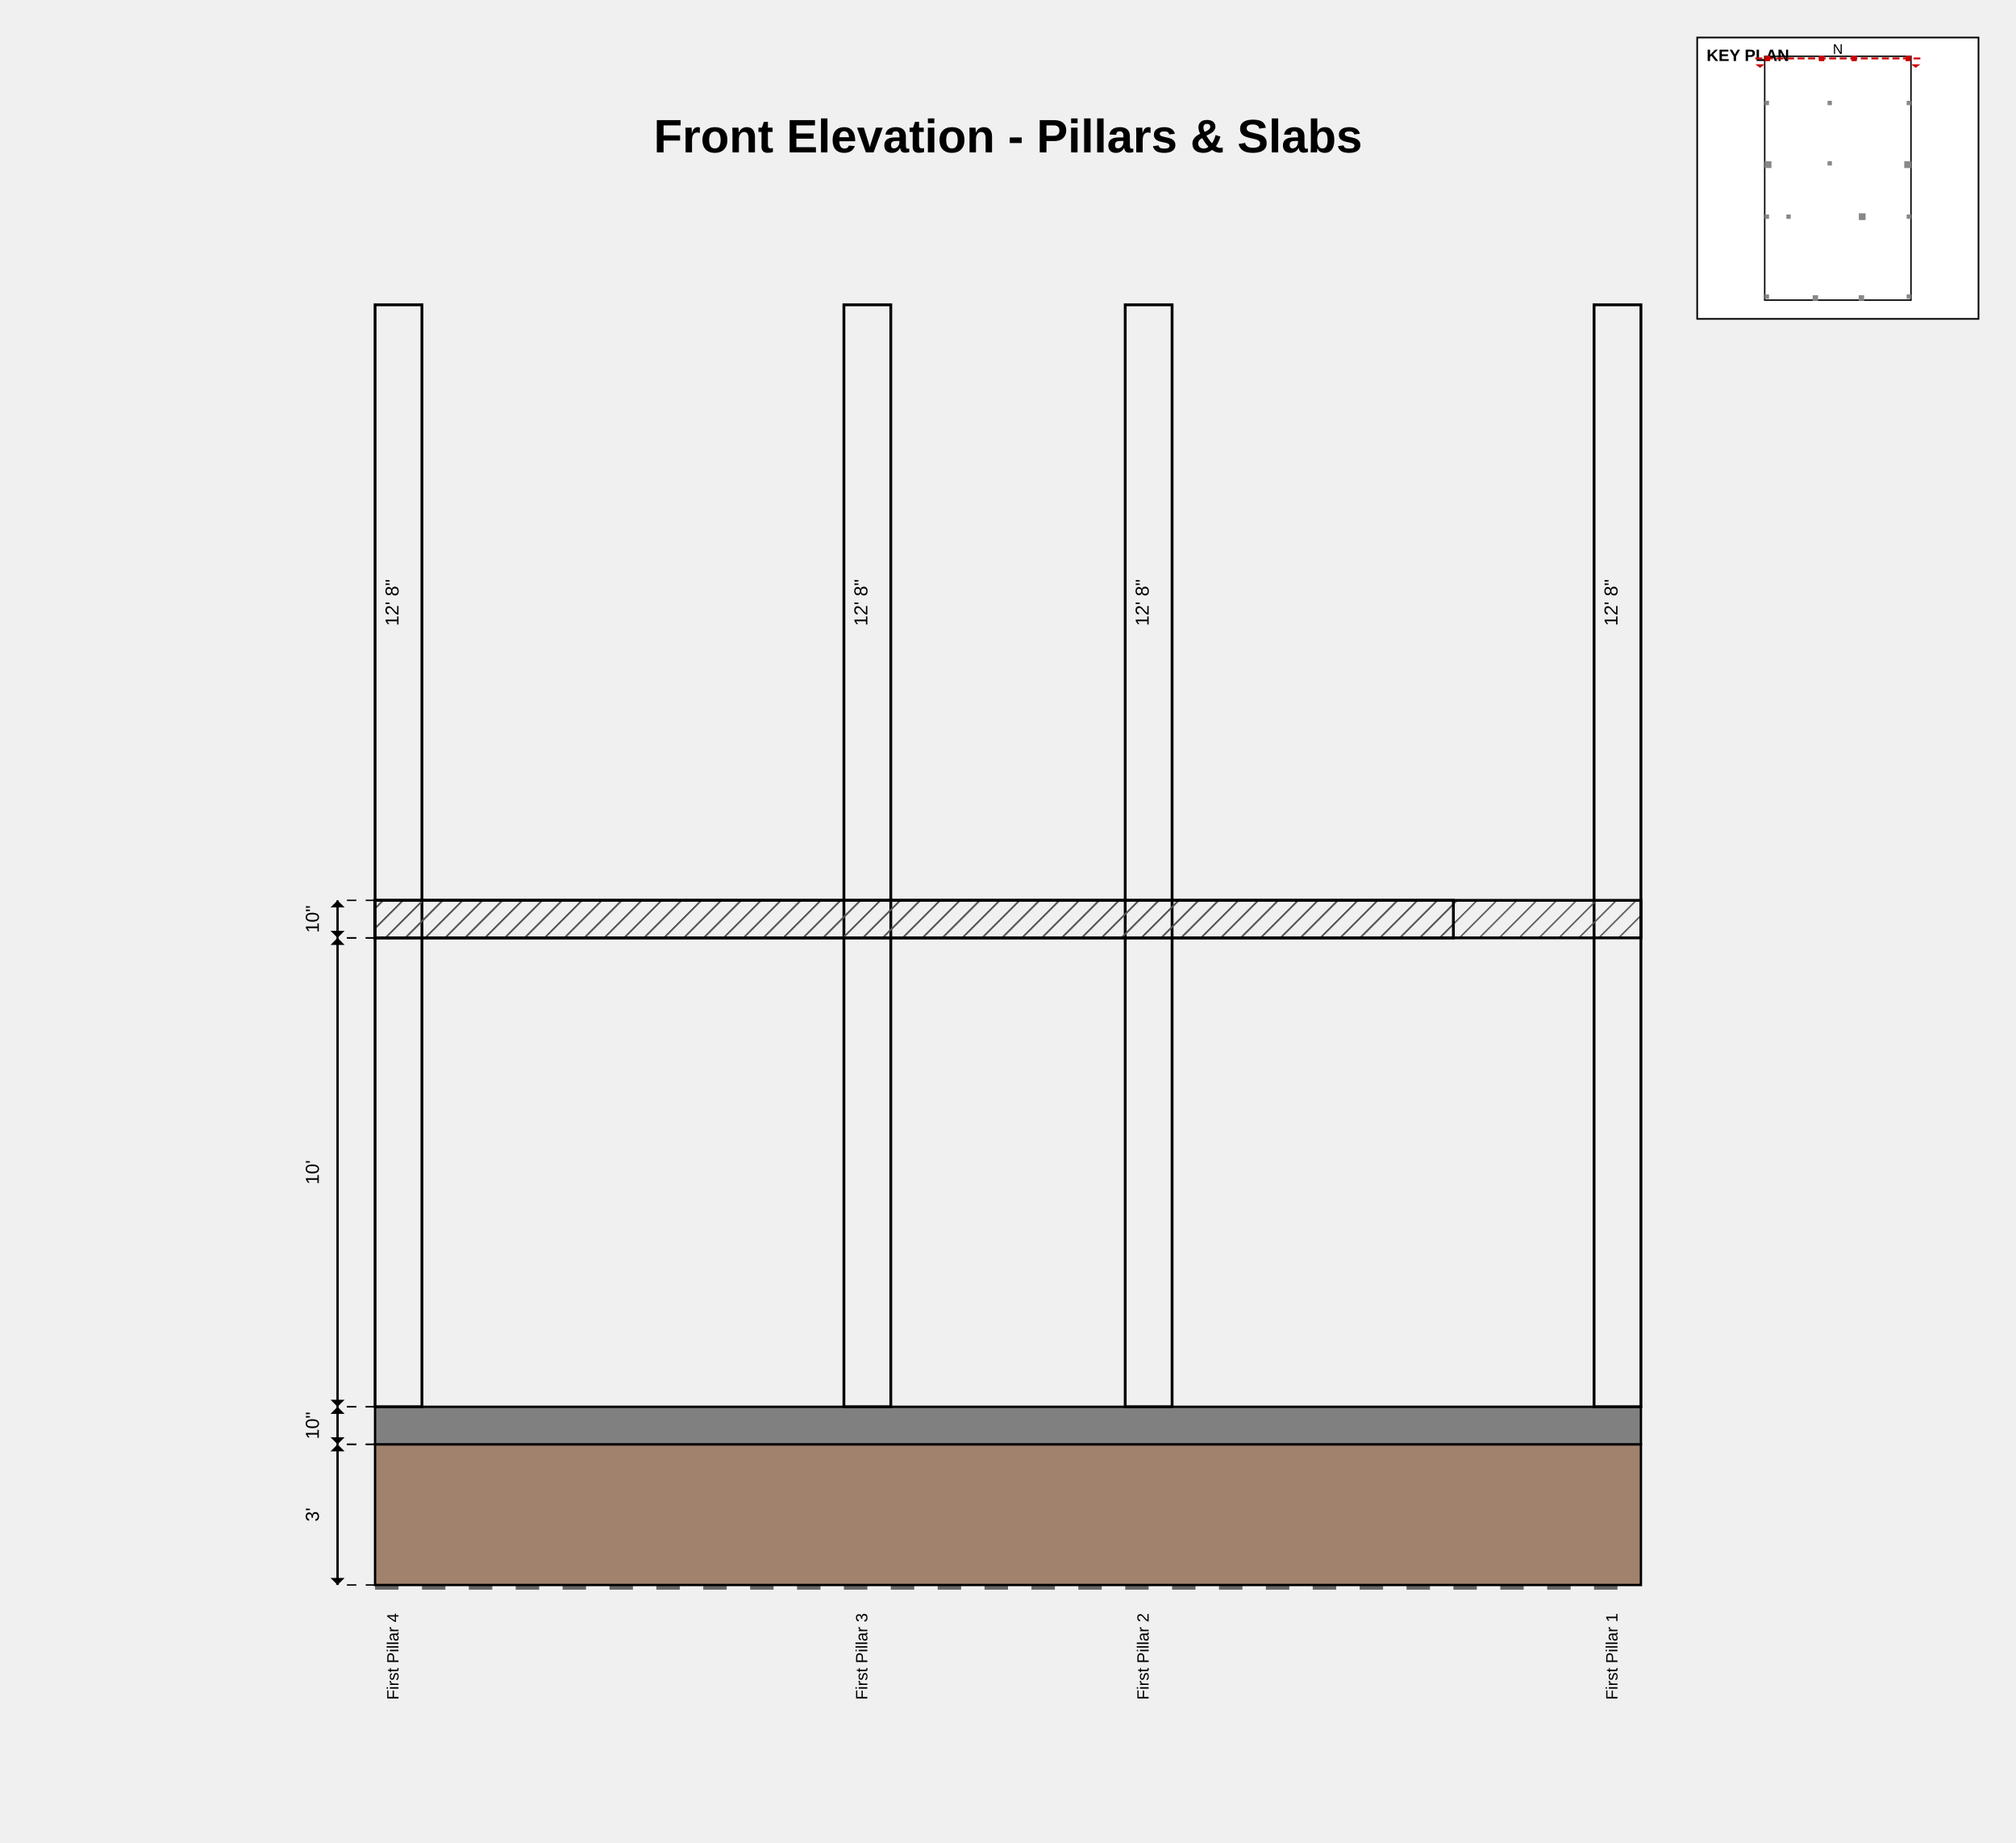
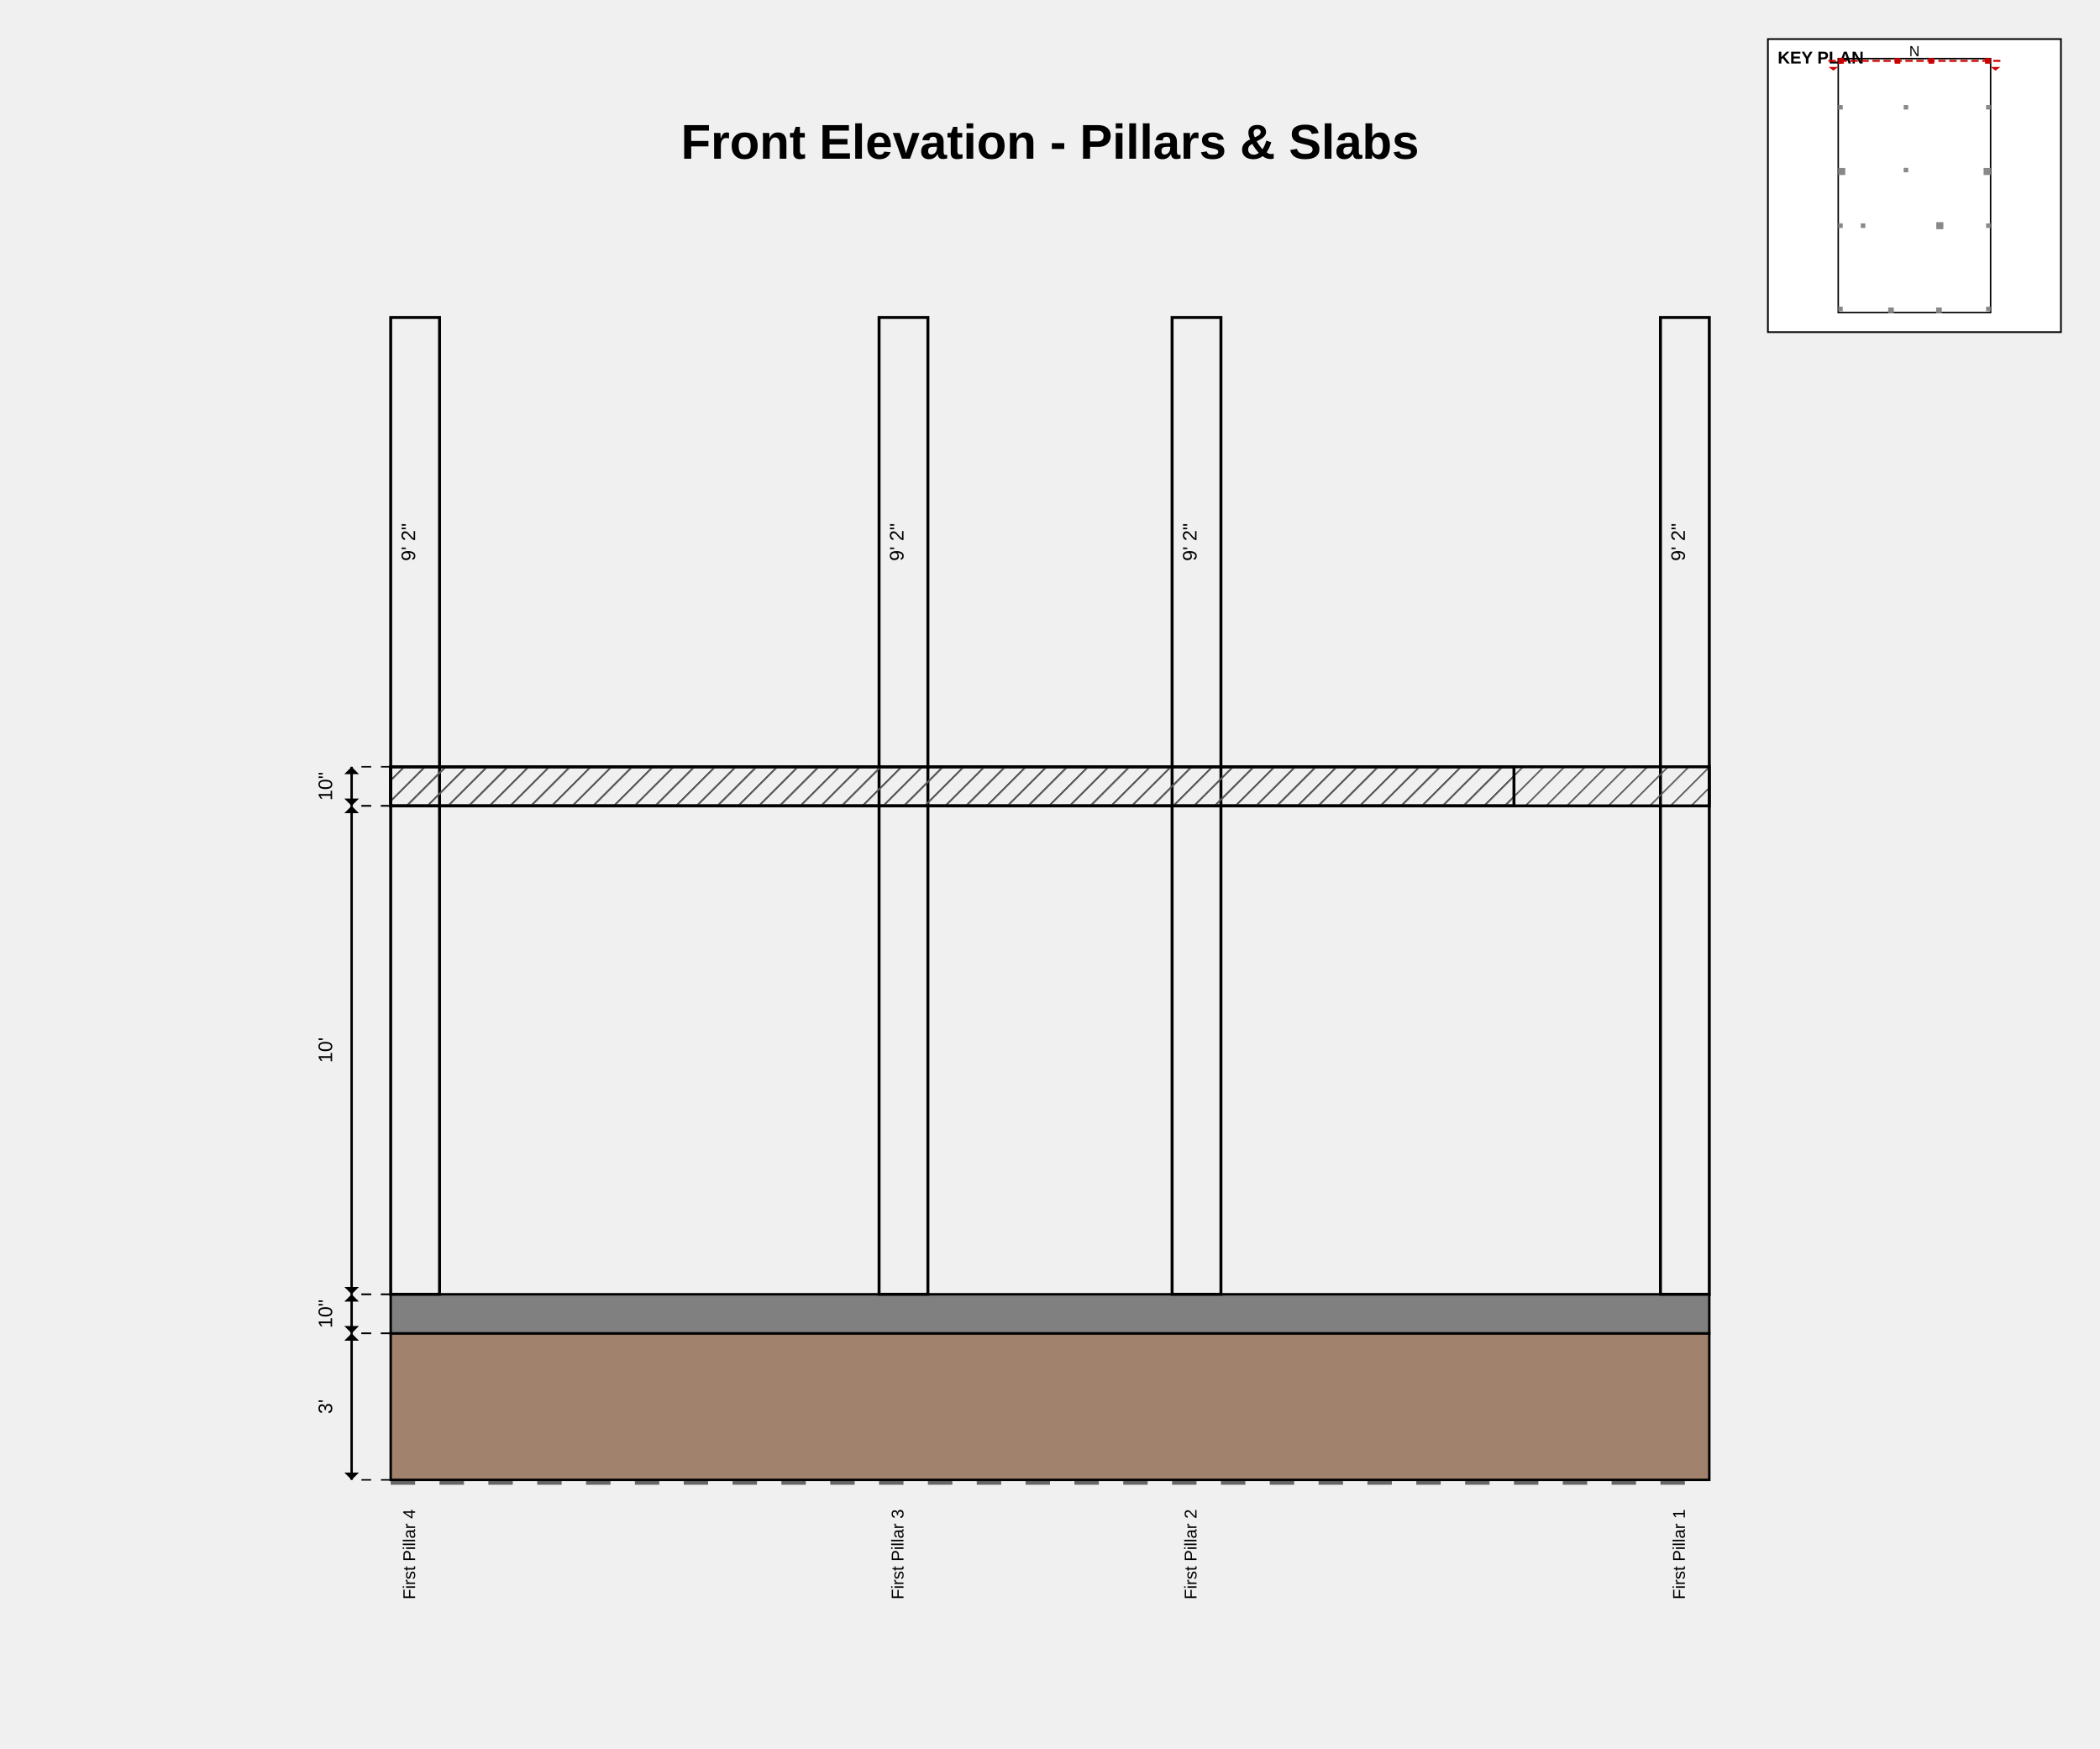
- <svg xmlns="http://www.w3.org/2000/svg" width="860.0" height="786.0" viewBox="0 0 860.0 786.0">
+ <svg xmlns="http://www.w3.org/2000/svg" width="860.0" height="716.0" viewBox="0 0 860.0 716.0">
  <defs>
    <style>text { font-family: Arial, sans-serif; }</style>
    <pattern id="slab_hatch" patternUnits="userSpaceOnUse" width="3" height="3" patternTransform="rotate(45)">
      <line x1="0" y1="0" x2="0" y2="3" stroke="#555" stroke-width="0.6" />
    </pattern>
  </defs>
  <text x="430.0" y="65" text-anchor="middle" font-size="20" font-weight="bold">Front Elevation - Pillars &amp; Slabs</text>
  <g class="key-plan">
    <rect x="724.0" y="16" width="120" height="120" fill="#fff" stroke="#000" stroke-width="0.7" />
    <text x="728.0" y="26" font-size="7" font-weight="bold" fill="#000">KEY PLAN</text>
    <rect x="752.8" y="24.0" width="62.4" height="104.0" fill="none" stroke="#000" stroke-width="0.6" />
    <rect x="752.8" y="23.769" width="2.311" height="2.311" fill="#c00" stroke="none" />
    <rect x="775.911" y="23.769" width="2.311" height="2.311" fill="#c00" stroke="none" />
    <rect x="789.778" y="23.769" width="2.311" height="2.311" fill="#c00" stroke="none" />
    <rect x="812.889" y="23.769" width="2.311" height="2.311" fill="#c00" stroke="none" />
    <rect x="752.8" y="43.003" width="1.849" height="1.849" fill="#888" stroke="none" />
    <rect x="779.609" y="43.003" width="1.849" height="1.849" fill="#888" stroke="none" />
    <rect x="813.351" y="43.003" width="1.849" height="1.849" fill="#888" stroke="none" />
    <rect x="752.788" y="68.778" width="2.889" height="2.889" fill="#888" stroke="none" />
    <rect x="779.609" y="68.72" width="1.849" height="1.849" fill="#888" stroke="none" />
    <rect x="812.323" y="68.778" width="2.889" height="2.889" fill="#888" stroke="none" />
    <rect x="752.8" y="91.484" width="1.849" height="1.849" fill="#888" stroke="none" />
    <rect x="762.044" y="91.484" width="1.849" height="1.849" fill="#888" stroke="none" />
    <rect x="792.956" y="90.964" width="2.889" height="2.889" fill="#888" stroke="none" />
    <rect x="813.351" y="91.484" width="1.849" height="1.849" fill="#888" stroke="none" />
    <rect x="752.8" y="125.573" width="1.849" height="1.849" fill="#888" stroke="none" />
    <rect x="773.253" y="125.92" width="2.311" height="2.311" fill="#888" stroke="none" />
    <rect x="792.898" y="125.92" width="2.311" height="2.311" fill="#888" stroke="none" />
    <rect x="813.351" y="125.573" width="1.849" height="1.849" fill="#888" stroke="none" />
    <line x1="748.8" y1="24.924" x2="819.2" y2="24.924" stroke="#c00" stroke-width="0.8" stroke-dasharray="3,1.5" />
    <polygon points="750.8,28.924 748.8,27.424 752.8,27.424" fill="#c00" />
    <polygon points="817.2,28.924 815.2,27.424 819.2,27.424" fill="#c00" />
    <text x="784.0" y="23.0" font-size="6" text-anchor="middle" fill="#000">N</text>
  </g>
  <g transform="translate(160, 90) scale(2.0)">
-     <line x1="0" y1="293" x2="270" y2="293" stroke="#666" stroke-width="2" stroke-dasharray="5,5" />
-     <rect x="0" y="263" width="270" height="30" fill="#A0826D" stroke="#000" stroke-width="0.5" />
-     <rect x="0" y="255" width="270" height="8" fill="#808080" stroke="#000" stroke-width="0.5" />
-     <rect x="260.0" y="20" width="10" height="235" fill="none" stroke="#000" stroke-width="0.6" />
-     <rect x="160.0" y="20" width="10" height="235" fill="none" stroke="#000" stroke-width="0.6" />
-     <rect x="100.0" y="20" width="10" height="235" fill="none" stroke="#000" stroke-width="0.6" />
-     <rect x="0.0" y="20" width="10" height="235" fill="none" stroke="#000" stroke-width="0.6" />
-     <rect x="0" y="147.0" width="270" height="8" fill="url(#slab_hatch)" stroke="#000" stroke-width="0.6" />
-     <rect x="0" y="147.0" width="230" height="8" fill="url(#slab_hatch)" stroke="#000" stroke-width="0.6" />
-     <text x="265.0" y="83.5" text-anchor="middle" font-size="4.0" fill="#000" transform="rotate(-90 265.0 83.5)">12' 8"</text>
-     <text x="165.0" y="83.5" text-anchor="middle" font-size="4.0" fill="#000" transform="rotate(-90 165.0 83.5)">12' 8"</text>
-     <text x="105.0" y="83.5" text-anchor="middle" font-size="4.0" fill="#000" transform="rotate(-90 105.0 83.5)">12' 8"</text>
-     <text x="5.0" y="83.5" text-anchor="middle" font-size="4.0" fill="#000" transform="rotate(-90 5.0 83.5)">12' 8"</text>
-     <text x="265.0" y="299" text-anchor="end" font-size="3.5" fill="#000" transform="rotate(-90 265.0 299)">First Pillar 1</text>
-     <text x="165.0" y="299" text-anchor="end" font-size="3.5" fill="#000" transform="rotate(-90 165.0 299)">First Pillar 2</text>
-     <text x="105.0" y="299" text-anchor="end" font-size="3.5" fill="#000" transform="rotate(-90 105.0 299)">First Pillar 3</text>
-     <text x="5.0" y="299" text-anchor="end" font-size="3.5" fill="#000" transform="rotate(-90 5.0 299)">First Pillar 4</text>
-     <line x1="0" y1="293" x2="-8" y2="293" stroke="#000" stroke-width="0.3" stroke-dasharray="2,2" />
-     <line x1="0" y1="263" x2="-8" y2="263" stroke="#000" stroke-width="0.3" stroke-dasharray="2,2" />
-     <line x1="-8" y1="293" x2="-8" y2="263" stroke="#000" stroke-width="0.5" />
-     <polygon points="-8,293 -9.5,291.5 -6.5,291.5" fill="#000" />
-     <polygon points="-8,263 -9.5,264.5 -6.5,264.5" fill="#000" />
-     <text x="-12" y="278.0" text-anchor="middle" font-size="4" fill="#000" transform="rotate(-90 -12 278.0)">3'</text>
-     <line x1="0" y1="263" x2="-8" y2="263" stroke="#000" stroke-width="0.3" stroke-dasharray="2,2" />
-     <line x1="0" y1="255" x2="-8" y2="255" stroke="#000" stroke-width="0.3" stroke-dasharray="2,2" />
-     <line x1="-8" y1="263" x2="-8" y2="255" stroke="#000" stroke-width="0.5" />
-     <polygon points="-8,263 -9.5,261.5 -6.5,261.5" fill="#000" />
-     <polygon points="-8,255 -9.5,256.5 -6.5,256.5" fill="#000" />
-     <text x="-12" y="259.0" text-anchor="middle" font-size="4" fill="#000" transform="rotate(-90 -12 259.0)">10"</text>
-     <line x1="0" y1="255" x2="-8" y2="255" stroke="#000" stroke-width="0.3" stroke-dasharray="2,2" />
-     <line x1="0" y1="155.0" x2="-8" y2="155.0" stroke="#000" stroke-width="0.3" stroke-dasharray="2,2" />
-     <line x1="-8" y1="255" x2="-8" y2="155.0" stroke="#000" stroke-width="0.5" />
-     <polygon points="-8,255 -9.5,253.5 -6.5,253.5" fill="#000" />
-     <polygon points="-8,155.0 -9.5,156.5 -6.5,156.5" fill="#000" />
-     <text x="-12" y="205.0" text-anchor="middle" font-size="4" fill="#000" transform="rotate(-90 -12 205.0)">10'</text>
-     <line x1="0" y1="155.0" x2="-8" y2="155.0" stroke="#000" stroke-width="0.3" stroke-dasharray="2,2" />
-     <line x1="0" y1="147.0" x2="-8" y2="147.0" stroke="#000" stroke-width="0.3" stroke-dasharray="2,2" />
-     <line x1="-8" y1="155.0" x2="-8" y2="147.0" stroke="#000" stroke-width="0.5" />
-     <polygon points="-8,155.0 -9.5,153.5 -6.5,153.5" fill="#000" />
-     <polygon points="-8,147.0 -9.5,148.5 -6.5,148.5" fill="#000" />
-     <text x="-12" y="151.0" text-anchor="middle" font-size="4" fill="#000" transform="rotate(-90 -12 151.0)">10"</text>
+     <line x1="0" y1="258" x2="270" y2="258" stroke="#666" stroke-width="2" stroke-dasharray="5,5" />
+     <rect x="0" y="228" width="270" height="30" fill="#A0826D" stroke="#000" stroke-width="0.5" />
+     <rect x="0" y="220" width="270" height="8" fill="#808080" stroke="#000" stroke-width="0.5" />
+     <rect x="260.0" y="20" width="10" height="200" fill="none" stroke="#000" stroke-width="0.6" />
+     <rect x="160.0" y="20" width="10" height="200" fill="none" stroke="#000" stroke-width="0.6" />
+     <rect x="100.0" y="20" width="10" height="200" fill="none" stroke="#000" stroke-width="0.6" />
+     <rect x="0.0" y="20" width="10" height="200" fill="none" stroke="#000" stroke-width="0.6" />
+     <rect x="0" y="112.0" width="270" height="8" fill="url(#slab_hatch)" stroke="#000" stroke-width="0.6" />
+     <rect x="0" y="112.0" width="230" height="8" fill="url(#slab_hatch)" stroke="#000" stroke-width="0.6" />
+     <text x="265.0" y="66.0" text-anchor="middle" font-size="4.0" fill="#000" transform="rotate(-90 265.0 66.0)">9' 2"</text>
+     <text x="165.0" y="66.0" text-anchor="middle" font-size="4.0" fill="#000" transform="rotate(-90 165.0 66.0)">9' 2"</text>
+     <text x="105.0" y="66.0" text-anchor="middle" font-size="4.0" fill="#000" transform="rotate(-90 105.0 66.0)">9' 2"</text>
+     <text x="5.0" y="66.0" text-anchor="middle" font-size="4.0" fill="#000" transform="rotate(-90 5.0 66.0)">9' 2"</text>
+     <text x="265.0" y="264" text-anchor="end" font-size="3.5" fill="#000" transform="rotate(-90 265.0 264)">First Pillar 1</text>
+     <text x="165.0" y="264" text-anchor="end" font-size="3.5" fill="#000" transform="rotate(-90 165.0 264)">First Pillar 2</text>
+     <text x="105.0" y="264" text-anchor="end" font-size="3.5" fill="#000" transform="rotate(-90 105.0 264)">First Pillar 3</text>
+     <text x="5.0" y="264" text-anchor="end" font-size="3.5" fill="#000" transform="rotate(-90 5.0 264)">First Pillar 4</text>
+     <line x1="0" y1="258" x2="-8" y2="258" stroke="#000" stroke-width="0.3" stroke-dasharray="2,2" />
+     <line x1="0" y1="228" x2="-8" y2="228" stroke="#000" stroke-width="0.3" stroke-dasharray="2,2" />
+     <line x1="-8" y1="258" x2="-8" y2="228" stroke="#000" stroke-width="0.5" />
+     <polygon points="-8,258 -9.5,256.5 -6.5,256.5" fill="#000" />
+     <polygon points="-8,228 -9.5,229.5 -6.5,229.5" fill="#000" />
+     <text x="-12" y="243.0" text-anchor="middle" font-size="4" fill="#000" transform="rotate(-90 -12 243.0)">3'</text>
+     <line x1="0" y1="228" x2="-8" y2="228" stroke="#000" stroke-width="0.3" stroke-dasharray="2,2" />
+     <line x1="0" y1="220" x2="-8" y2="220" stroke="#000" stroke-width="0.3" stroke-dasharray="2,2" />
+     <line x1="-8" y1="228" x2="-8" y2="220" stroke="#000" stroke-width="0.5" />
+     <polygon points="-8,228 -9.5,226.5 -6.5,226.5" fill="#000" />
+     <polygon points="-8,220 -9.5,221.5 -6.5,221.5" fill="#000" />
+     <text x="-12" y="224.0" text-anchor="middle" font-size="4" fill="#000" transform="rotate(-90 -12 224.0)">10"</text>
+     <line x1="0" y1="220" x2="-8" y2="220" stroke="#000" stroke-width="0.3" stroke-dasharray="2,2" />
+     <line x1="0" y1="120.0" x2="-8" y2="120.0" stroke="#000" stroke-width="0.3" stroke-dasharray="2,2" />
+     <line x1="-8" y1="220" x2="-8" y2="120.0" stroke="#000" stroke-width="0.5" />
+     <polygon points="-8,220 -9.5,218.5 -6.5,218.5" fill="#000" />
+     <polygon points="-8,120.0 -9.5,121.5 -6.5,121.5" fill="#000" />
+     <text x="-12" y="170.0" text-anchor="middle" font-size="4" fill="#000" transform="rotate(-90 -12 170.0)">10'</text>
+     <line x1="0" y1="120.0" x2="-8" y2="120.0" stroke="#000" stroke-width="0.3" stroke-dasharray="2,2" />
+     <line x1="0" y1="112.0" x2="-8" y2="112.0" stroke="#000" stroke-width="0.3" stroke-dasharray="2,2" />
+     <line x1="-8" y1="120.0" x2="-8" y2="112.0" stroke="#000" stroke-width="0.5" />
+     <polygon points="-8,120.0 -9.5,118.5 -6.5,118.5" fill="#000" />
+     <polygon points="-8,112.0 -9.5,113.5 -6.5,113.5" fill="#000" />
+     <text x="-12" y="116.0" text-anchor="middle" font-size="4" fill="#000" transform="rotate(-90 -12 116.0)">10"</text>
  </g>
</svg>
